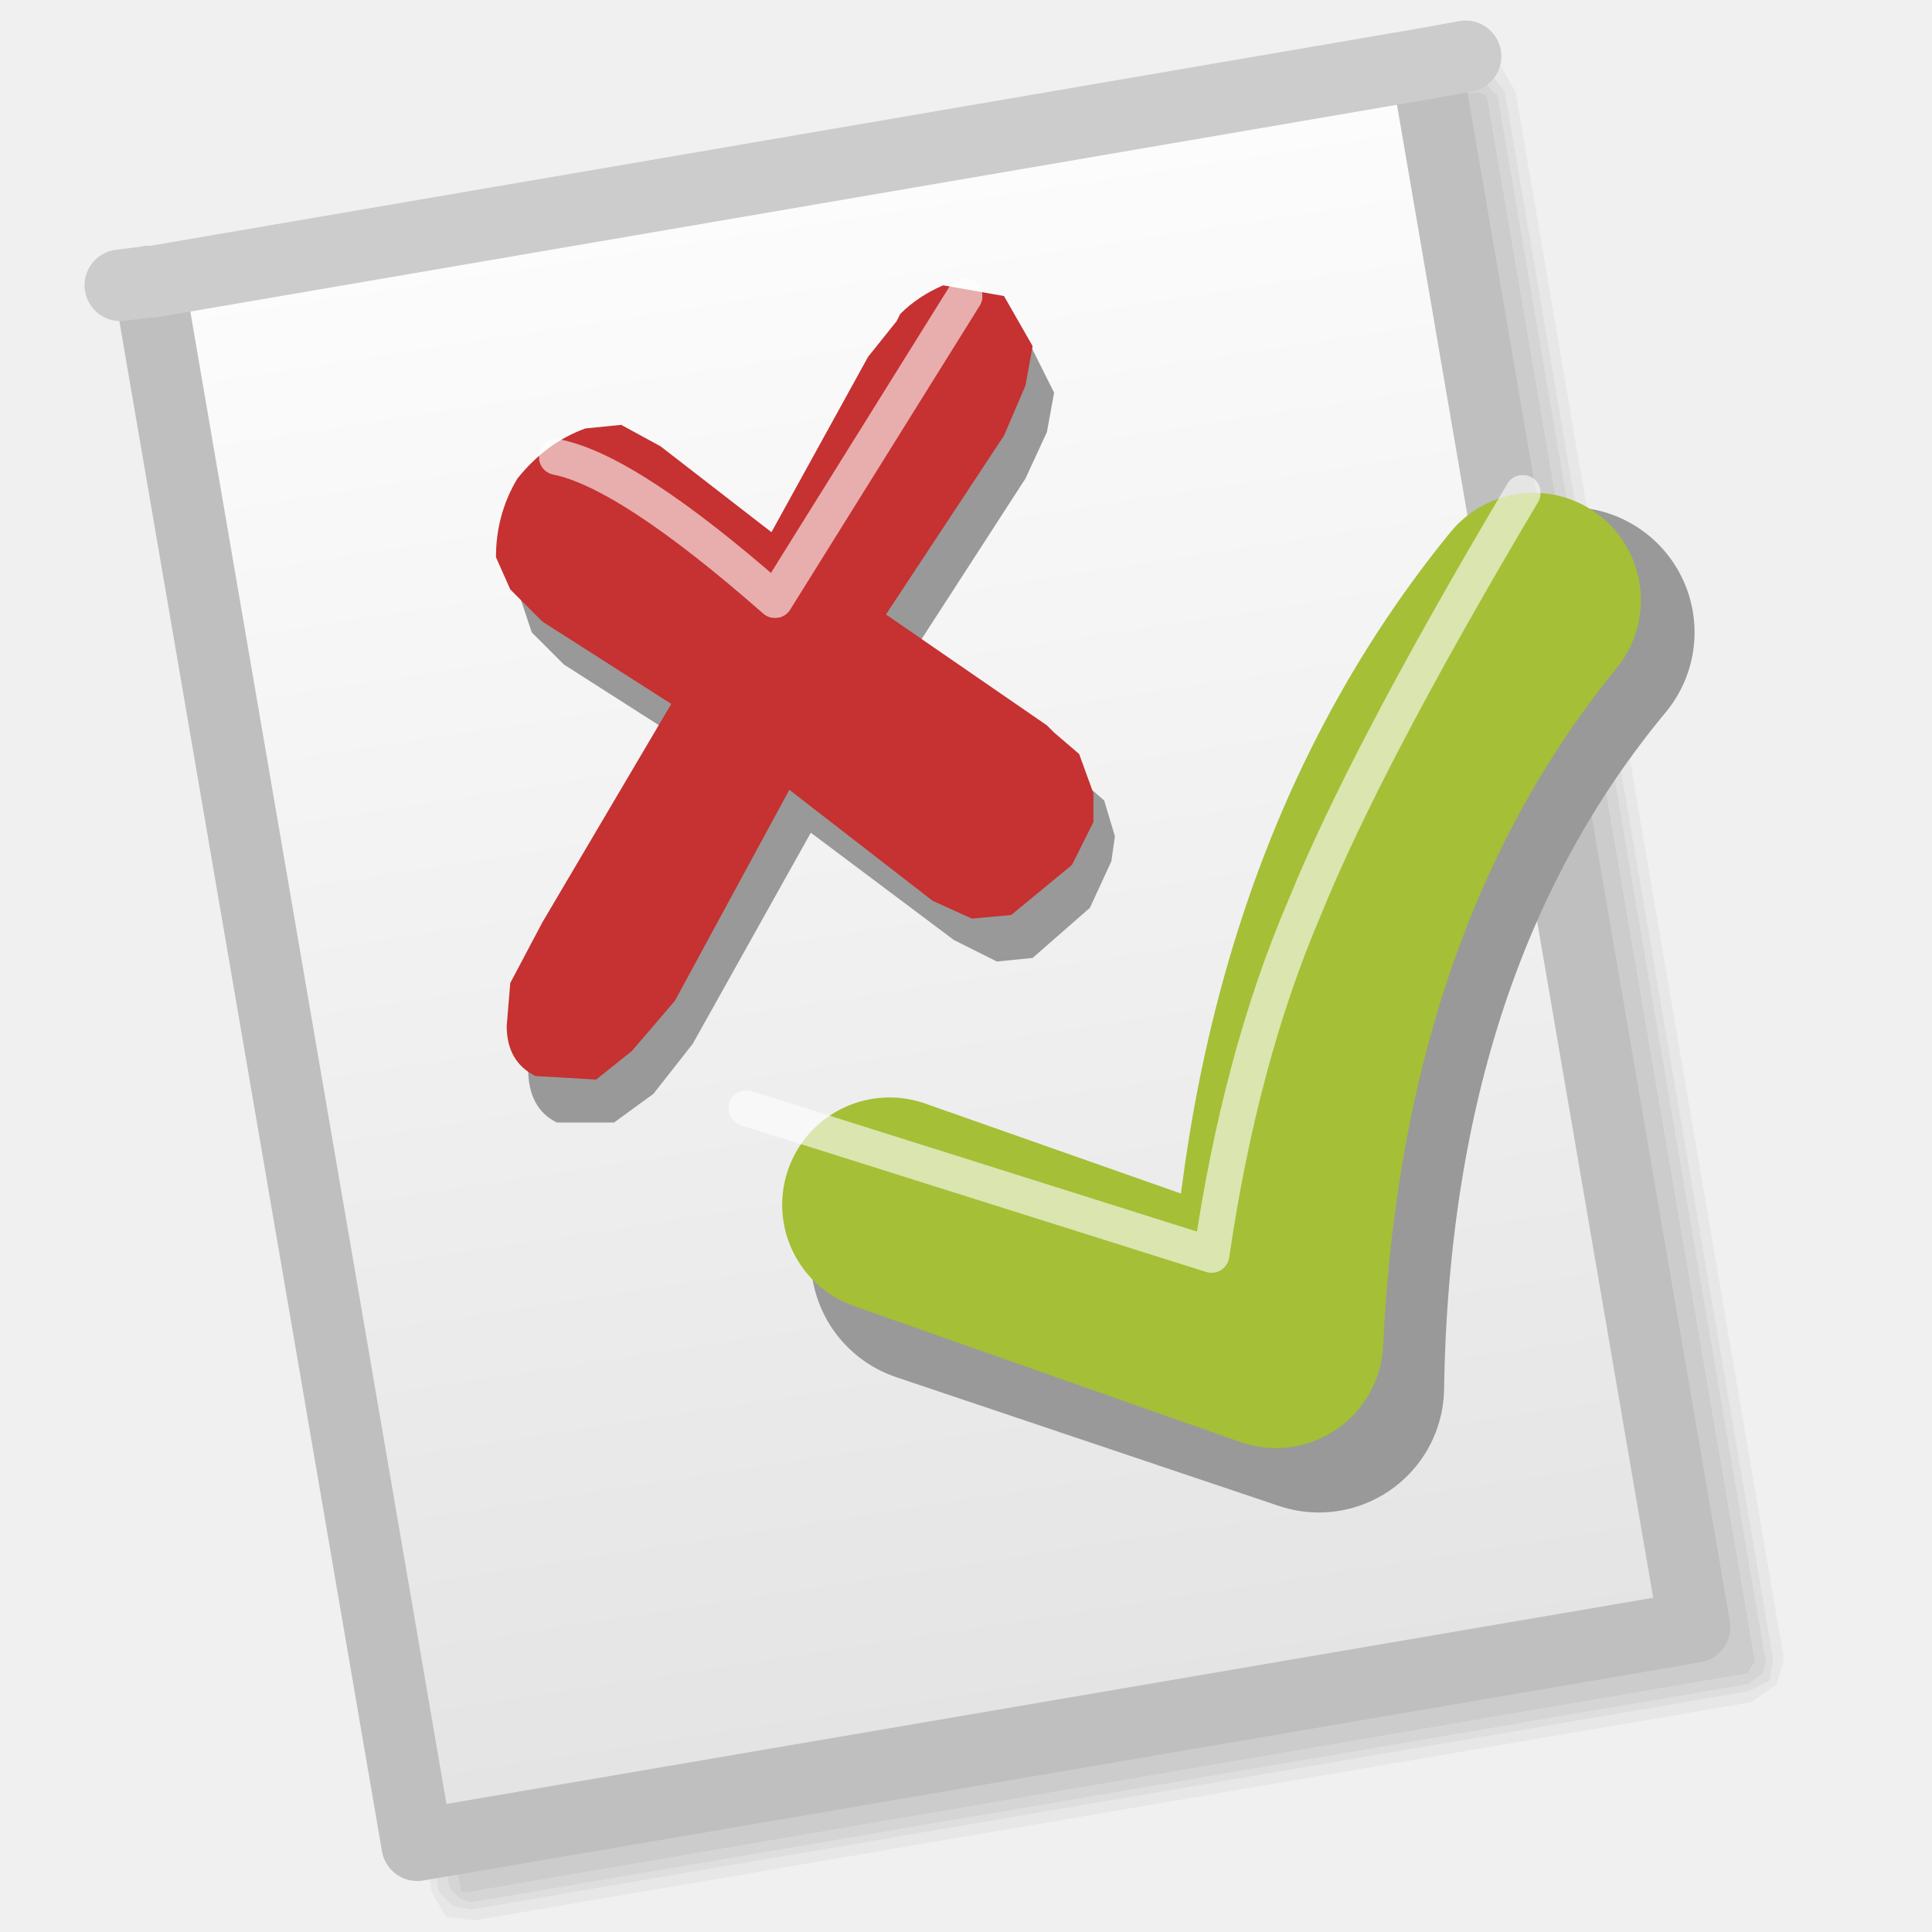
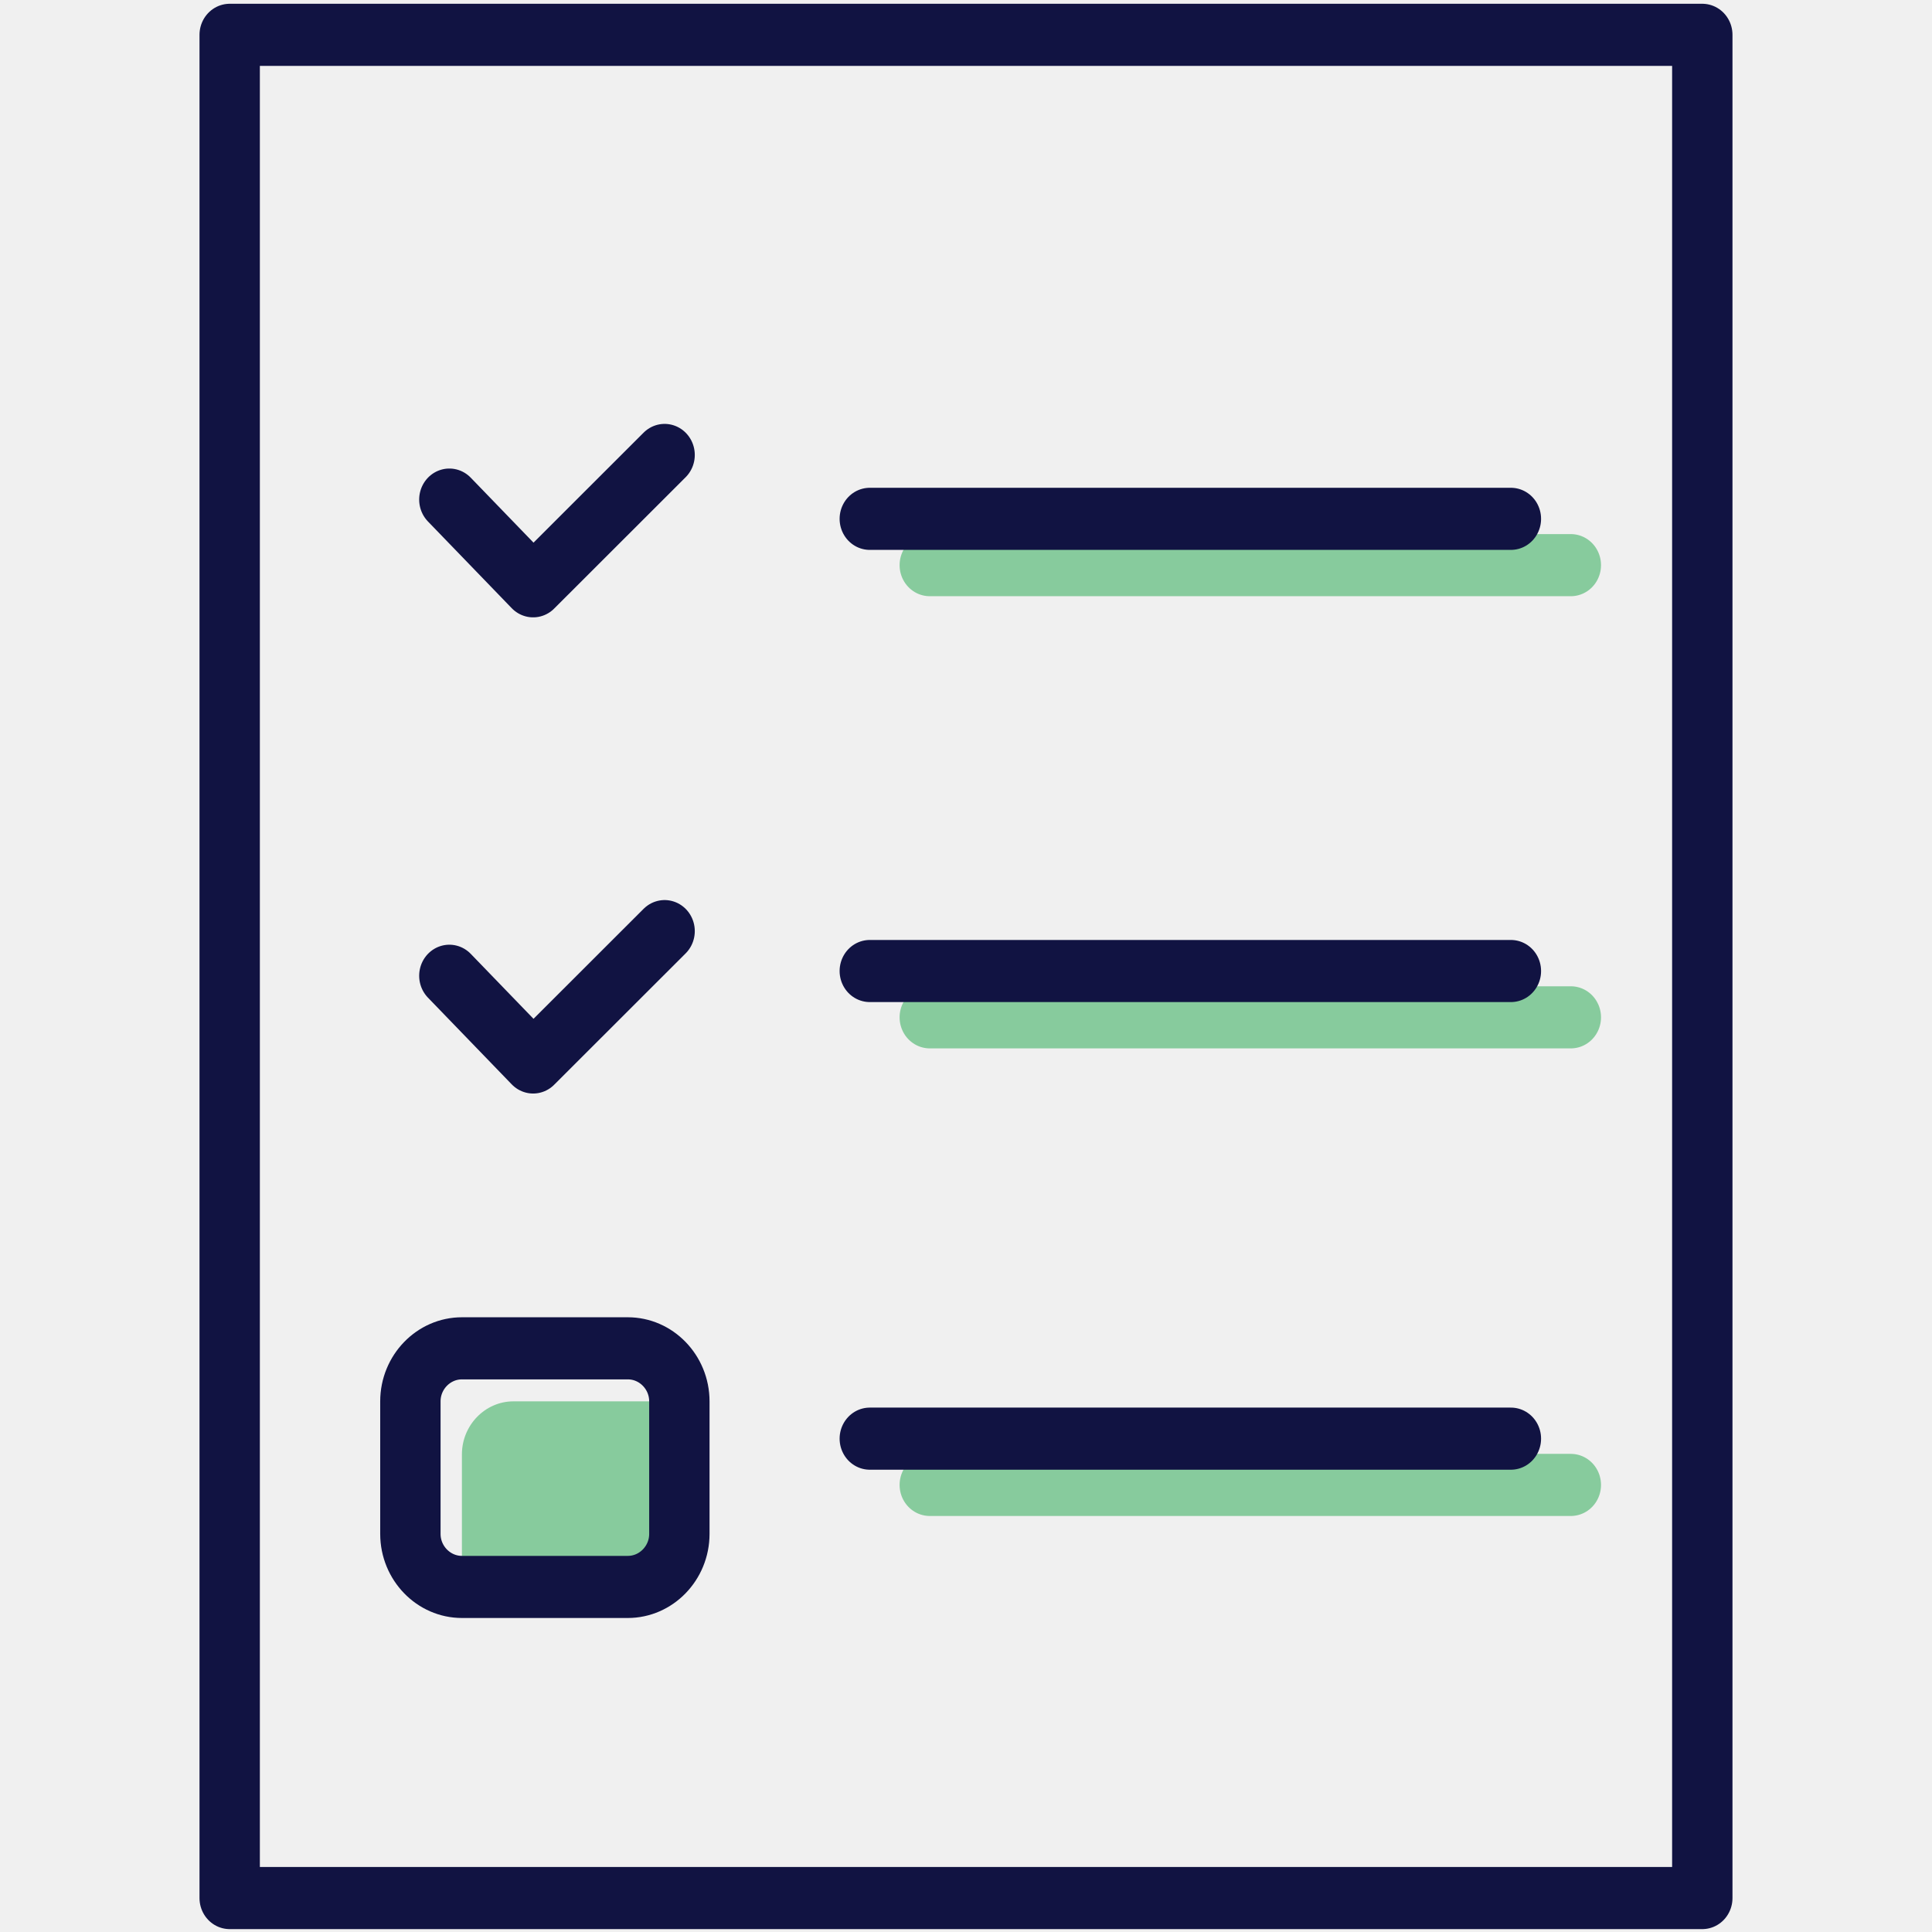
- <svg xmlns="http://www.w3.org/2000/svg" version="1.1" width="30" height="30" id="svg2" xml:space="preserve">
-   <defs id="defs6">
-     <clipPath id="clipPath20">
-       <path d="m 0,29.5 28.768,0 0,-29.5 L 0,0 0,29.5 z" id="path22" />
-     </clipPath>
-     <clipPath id="clipPath28">
-       <path d="m 4.15,27.15 22.65,0 0,-25.95 -22.65,0 0,25.95 z" id="path30" />
-     </clipPath>
-     <clipPath id="clipPath44">
-       <path d="m 4.25,27 22.4,0 0,-25.65 -22.4,0 L 4.25,27 z" id="path46" />
-     </clipPath>
-     <clipPath id="clipPath60">
-       <path d="m 4.383,26.9 22.166,0 0,-25.45 -22.166,0 0,25.45 z" id="path62" />
-     </clipPath>
-     <clipPath id="clipPath76">
-       <path d="M 21.8,27.15 25.55,5.3 7.7,2.25 3.95,24.1 21.8,27.15 z" id="path78" />
-     </clipPath>
-     <linearGradient x1="0" y1="0" x2="1" y2="0" id="linearGradient84" gradientUnits="userSpaceOnUse" gradientTransform="matrix(4.65,-26.95,22.525,3.875,12.4248,28.17529)" spreadMethod="pad">
-       <stop id="stop86" style="stop-color:#ffffff;stop-opacity:1" offset="0" />
-       <stop id="stop88" style="stop-color:#e1e1e1;stop-opacity:1" offset="1" />
-     </linearGradient>
-     <clipPath id="clipPath96">
-       <path d="m 0,29.5 28.768,0 0,-29.5 L 0,0 0,29.5 z" id="path98" />
-     </clipPath>
-     <clipPath id="clipPath124">
-       <path d="m 9.4,24.15 6.2,0 0,-4.75 -6.2,0 0,4.75 z" id="path126" />
-     </clipPath>
-     <clipPath id="clipPath148">
-       <path d="m 12.05,21.4 11.35,0 0,-11.15 -11.35,0 0,11.15 z" id="path150" />
-     </clipPath>
-   </defs>
-   <g transform="matrix(1.25,0,0,-1.25,0,30)" id="g10">
-     <g transform="matrix(0.8888922,0,0,0.8888922,2.427894,20.14487)" id="g12">
-       <path d="m 0,0 17.85,3.05 0.1,0 0.1,-0.05 3.75,-21.9 -0.05,-0.05 -0.05,-0.1 -17.85,-3.051 -0.15,0 0,0.051 -3.75,21.9 L -0.1,-0.1 0,0 z" id="path14" style="fill:#cccccc;fill-opacity:1;fill-rule:nonzero;stroke:none" />
-     </g>
-     <g transform="matrix(0.8888922,0,0,0.8888922,-1.661099,-0.9220485)" id="g16">
-       <g clip-path="url(#clipPath20)" id="g18">
+ <svg xmlns="http://www.w3.org/2000/svg" xml:space="preserve" style="enable-background:new 0 0 512 512;" viewBox="0 0 512 512" y="0px" x="0px" id="Layer_1" version="1.1">
+   <defs id="defs45">
+ 	
+ 	
+ </defs>
+   <style id="style10" type="text/css">
+ 	.st0{opacity:0.6;fill:#87CB9D;}
+ 	.st1{fill:none;stroke:#111342;stroke-width:16;stroke-linecap:round;stroke-linejoin:round;stroke-miterlimit:10;}
+ 	.st2{fill:none;stroke:#87CB9D;stroke-width:16;stroke-linecap:round;stroke-linejoin:round;stroke-miterlimit:10;}
+ 	.st3{fill:#87CB9D;}
+ </style>
+   <g transform="translate(-20.21959)" id="g164">
+     <g id="g143">
+       <g transform="matrix(0.9997426,0,0,1.028696,-0.211538,-6.828377)" id="XMLID_54_">
+         <polygon id="XMLID_66_" class="st1" points="159.41,15.61 403.88,15.61 471.68,15.61 471.68,495.61 359.39,495.61 81.32,495.61 81.32,15.61 " />
+         <polyline id="XMLID_63_" class="st1" points="139.55,258.01 161.76,280.35 196.61,246.51   " />
+         <polyline id="XMLID_42_" class="st1" points="139.55,135.34 161.76,157.68 196.61,123.84   " />
+         <g id="g18">
+           <line id="XMLID_62_" class="st2" x1="266.9" y1="152.23" x2="436.83" y2="152.23" />
+         </g>
+         <g id="g21">
+           <line id="XMLID_61_" class="st2" x1="266.9" y1="268.72" x2="436.83" y2="268.72" />
+         </g>
        <g id="g24">
-           <g id="g26" />
-           <g id="g32">
-             <g clip-path="url(#clipPath28)" id="g34" style="opacity:0.247">
-               <g transform="translate(4.5498,23.9502)" id="g36">
-                 <path d="m 0,0 -0.2,-0.15 -0.1,-0.3 3.75,-21.901 0.2,-0.199 0.25,-0.051 17.85,3.051 0.3,0.15 0.051,0.3 L 18.35,2.8 18.2,3 17.85,3.05 0,0 M 0,0.15 17.85,3.2 18.3,3.15 18.5,2.8 l 3.75,-21.9 -0.1,-0.35 -0.35,-0.25 -17.85,-3.05 -0.4,0.05 -0.2,0.349 -3.75,21.901 0.1,0.35 c 0.067,0.133 0.167,0.217 0.3,0.25" id="path38" style="fill:#cccccc;fill-opacity:1;fill-rule:nonzero;stroke:none" />
-               </g>
-             </g>
-           </g>
+           <line id="XMLID_60_" class="st2" x1="266.9" y1="389.18" x2="436.83" y2="389.18" />
        </g>
-         <g id="g40">
-           <g id="g42" />
-           <g id="g48">
-             <g clip-path="url(#clipPath44)" id="g50" style="opacity:0.498">
-               <g transform="translate(4.6001,23.8501)" id="g52">
-                 <path d="M 0,0 -0.15,-0.15 C -0.217,-0.184 -0.233,-0.233 -0.2,-0.3 l 3.75,-21.9 0.15,-0.15 0.15,-0.05 17.85,3.05 0.2,0.15 0.05,0.15 L 18.2,2.85 18.05,3 17.85,3.05 0,0 M -0.05,0.1 17.8,3.15 18.15,3.1 18.3,2.9 22.05,-19 22,-19.3 21.7,-19.45 3.85,-22.5 l -0.25,0.05 -0.2,0.2 -3.75,21.9 0.1,0.3 0.2,0.15" id="path54" style="fill:#cccccc;fill-opacity:1;fill-rule:nonzero;stroke:none" />
-               </g>
-             </g>
-           </g>
+         <g id="g27">
+           <line id="XMLID_59_" class="st1" x1="251" y1="140.3" x2="420.94" y2="140.3" />
        </g>
-         <g id="g56">
-           <g id="g58" />
-           <g id="g64">
-             <g clip-path="url(#clipPath60)" id="g66" style="opacity:0.749">
-               <g transform="translate(4.6001,23.7002)" id="g68">
-                 <path d="m 0,0 -0.1,-0.1 0.05,-0.05 3.75,-21.9 0,-0.051 0.15,0 17.85,3.051 0.05,0.1 0.05,0.05 -3.75,21.9 -0.1,0.05 -0.1,0 L 0,0 M 0,0.15 17.85,3.2 18.05,3.15 18.2,3 21.95,-18.9 21.9,-19.05 21.7,-19.2 3.85,-22.25 3.7,-22.2 3.55,-22.05 -0.2,-0.15 C -0.233,-0.083 -0.217,-0.034 -0.15,0 L 0,0.15" id="path70" style="fill:#cccccc;fill-opacity:1;fill-rule:nonzero;stroke:none" />
-               </g>
-             </g>
-           </g>
+         <g id="g30">
+           <line id="XMLID_58_" class="st1" x1="251" y1="256.79" x2="420.94" y2="256.79" />
        </g>
-       </g>
-     </g>
-     <g transform="matrix(0.8888922,0,0,0.8888922,-1.661099,-0.9220485)" id="g72">
-       <g clip-path="url(#clipPath76)" id="g74">
-         <g id="g80">
-           <g id="g82">
-             <path d="M 21.8,27.15 25.55,5.3 7.7,2.25 3.95,24.1 21.8,27.15 z" id="path90" style="fill:url(#linearGradient84);stroke:none" />
-           </g>
+         <g id="g33">
+           <line id="XMLID_57_" class="st1" x1="251" y1="377.26" x2="420.94" y2="377.26" />
        </g>
-       </g>
-     </g>
-     <g transform="matrix(0.8888922,0,0,0.8888922,-1.661099,-0.9220485)" id="g92">
-       <g clip-path="url(#clipPath96)" id="g94">
-         <g transform="translate(10.8999,21.5)" id="g100">
-           <path d="M 0,0 0.5,-0.25 2.05,-1.5 3.4,0.95 3.8,1.45 3.9,1.55 C 4.067,1.717 4.25,1.833 4.45,1.9 L 5.3,1.85 5.7,1.05 5.6,0.5 5.3,-0.15 3.65,-2.7 5.9,-4.25 6,-4.3 6.4,-4.65 6.55,-5.15 6.5,-5.5 6.2,-6.15 5.4,-6.85 4.9,-6.9 l -0.6,0.3 -2,1.5 -1.65,-2.95 -0.55,-0.7 -0.55,-0.4 -0.8,0 c -0.267,0.133 -0.4,0.383 -0.4,0.75 l 0.05,0.6 0.45,0.85 1.8,3.05 -1.8,1.15 -0.45,0.45 -0.15,0.45 c -0.033,0.367 0.05,0.717 0.25,1.05 L -0.6,-0.1 0,0" id="path102" style="fill:#999999;fill-opacity:1;fill-rule:nonzero;stroke:none" />
-         </g>
-         <g transform="translate(15.8999,23.8999)" id="g104">
-           <path d="M 0,0 0.4,-0.7 0.3,-1.25 0,-1.95 -1.65,-4.45 0.6,-6 l 0.1,-0.1 0.35,-0.3 0.2,-0.55 0,-0.4 -0.3,-0.6 -0.85,-0.7 -0.55,-0.05 -0.55,0.25 -2,1.55 -1.6,-2.95 -0.6,-0.7 -0.5,-0.4 -0.85,0.05 c -0.266,0.133 -0.4,0.367 -0.4,0.7 l 0.05,0.6 0.45,0.85 1.8,3.05 -1.8,1.15 -0.45,0.45 -0.2,0.45 c 0,0.4 0.1,0.767 0.3,1.1 0.267,0.333 0.583,0.567 0.95,0.7 l 0.5,0.05 0.55,-0.3 1.55,-1.2 1.35,2.45 0.4,0.5 0.05,0.1 c 0.167,0.167 0.367,0.3 0.6,0.4 L 0,0" id="path106" style="fill:#c63131;fill-opacity:1;fill-rule:nonzero;stroke:none" />
-         </g>
-         <g transform="translate(21.7998,27.1499)" id="g108">
-           <path d="M 0,0 3.75,-21.85 -14.1,-24.9 -17.85,-3.05" id="path110" style="fill:none;stroke:#bfbfbf;stroke-width:1;stroke-linecap:round;stroke-linejoin:round;stroke-miterlimit:4;stroke-opacity:1;stroke-dasharray:none" />
-         </g>
-         <g transform="translate(3.9502,24.1001)" id="g112">
-           <path d="m 0,0 0.05,0 17.8,3.05 0.55,0.1" id="path114" style="fill:none;stroke:#cccccc;stroke-width:1;stroke-linecap:round;stroke-linejoin:round;stroke-miterlimit:4;stroke-opacity:1;stroke-dasharray:none" />
-         </g>
-         <g transform="translate(3.9502,24.1001)" id="g116">
-           <path d="M 0,0 -0.4,-0.05" id="path118" style="fill:none;stroke:#cccccc;stroke-width:1;stroke-linecap:round;stroke-linejoin:round;stroke-miterlimit:4;stroke-opacity:1;stroke-dasharray:none" />
-         </g>
-         <g id="g120">
-           <g id="g122" />
-           <g id="g128">
-             <g clip-path="url(#clipPath124)" id="g130" style="opacity:0.6">
-               <g transform="translate(9.6499,21.6499)" id="g132">
-                 <path d="M 0,0 C 0.667,-0.133 1.684,-0.8 3.05,-2 L 5.7,2.25" id="path134" style="fill:none;stroke:#ffffff;stroke-width:0.5;stroke-linecap:round;stroke-linejoin:round;stroke-miterlimit:4;stroke-opacity:1;stroke-dasharray:none" />
-               </g>
-             </g>
-           </g>
-         </g>
-         <g transform="translate(14.9502,10.4502)" id="g136">
-           <path d="M 0,0 5.35,-1.8 C 5.417,2.5 6.583,6.017 8.85,8.75" id="path138" style="fill:none;stroke:#999999;stroke-width:3.5;stroke-linecap:round;stroke-linejoin:round;stroke-miterlimit:4;stroke-opacity:1;stroke-dasharray:none" />
-         </g>
-         <g transform="translate(14.2998,11.2002)" id="g140">
-           <path d="M 0,0 5.4,-1.9 C 5.6,2.3 6.8,5.75 9,8.45" id="path142" style="fill:none;stroke:#a5bf37;stroke-width:3;stroke-linecap:round;stroke-linejoin:round;stroke-miterlimit:4;stroke-opacity:1;stroke-dasharray:none" />
-         </g>
-         <g id="g144">
-           <g id="g146" />
-           <g id="g152">
-             <g clip-path="url(#clipPath148)" id="g154" style="opacity:0.6">
-               <g transform="translate(12.2998,12.5498)" id="g156">
-                 <path d="M 0,0 6.5,-2.05 C 6.767,-0.216 7.2,1.4 7.8,2.8 8.367,4.2 9.383,6.133 10.85,8.6" id="path158" style="fill:none;stroke:#ffffff;stroke-width:0.5;stroke-linecap:round;stroke-linejoin:round;stroke-miterlimit:4;stroke-opacity:1;stroke-dasharray:none" />
-               </g>
-             </g>
-           </g>
-         </g>
+         <path class="st3" d="m 200.52,367.65 v 34.15 c 0,7.51 -6.15,13.66 -13.66,13.66 h -43.98 v -34.15 c 0,-7.51 6.15,-13.66 13.66,-13.66 z" id="path35" />
+         <path class="st1" d="m 200.52,367.65 v 34.15 c 0,7.51 -6.15,13.66 -13.66,13.66 h -43.98 c -7.51,0 -13.66,-6.15 -13.66,-13.66 v -34.15 c 0,-7.51 6.15,-13.66 13.66,-13.66 h 43.98 c 7.52,0 13.66,6.15 13.66,13.66 z" id="path37" />
      </g>
    </g>
  </g>
</svg>
